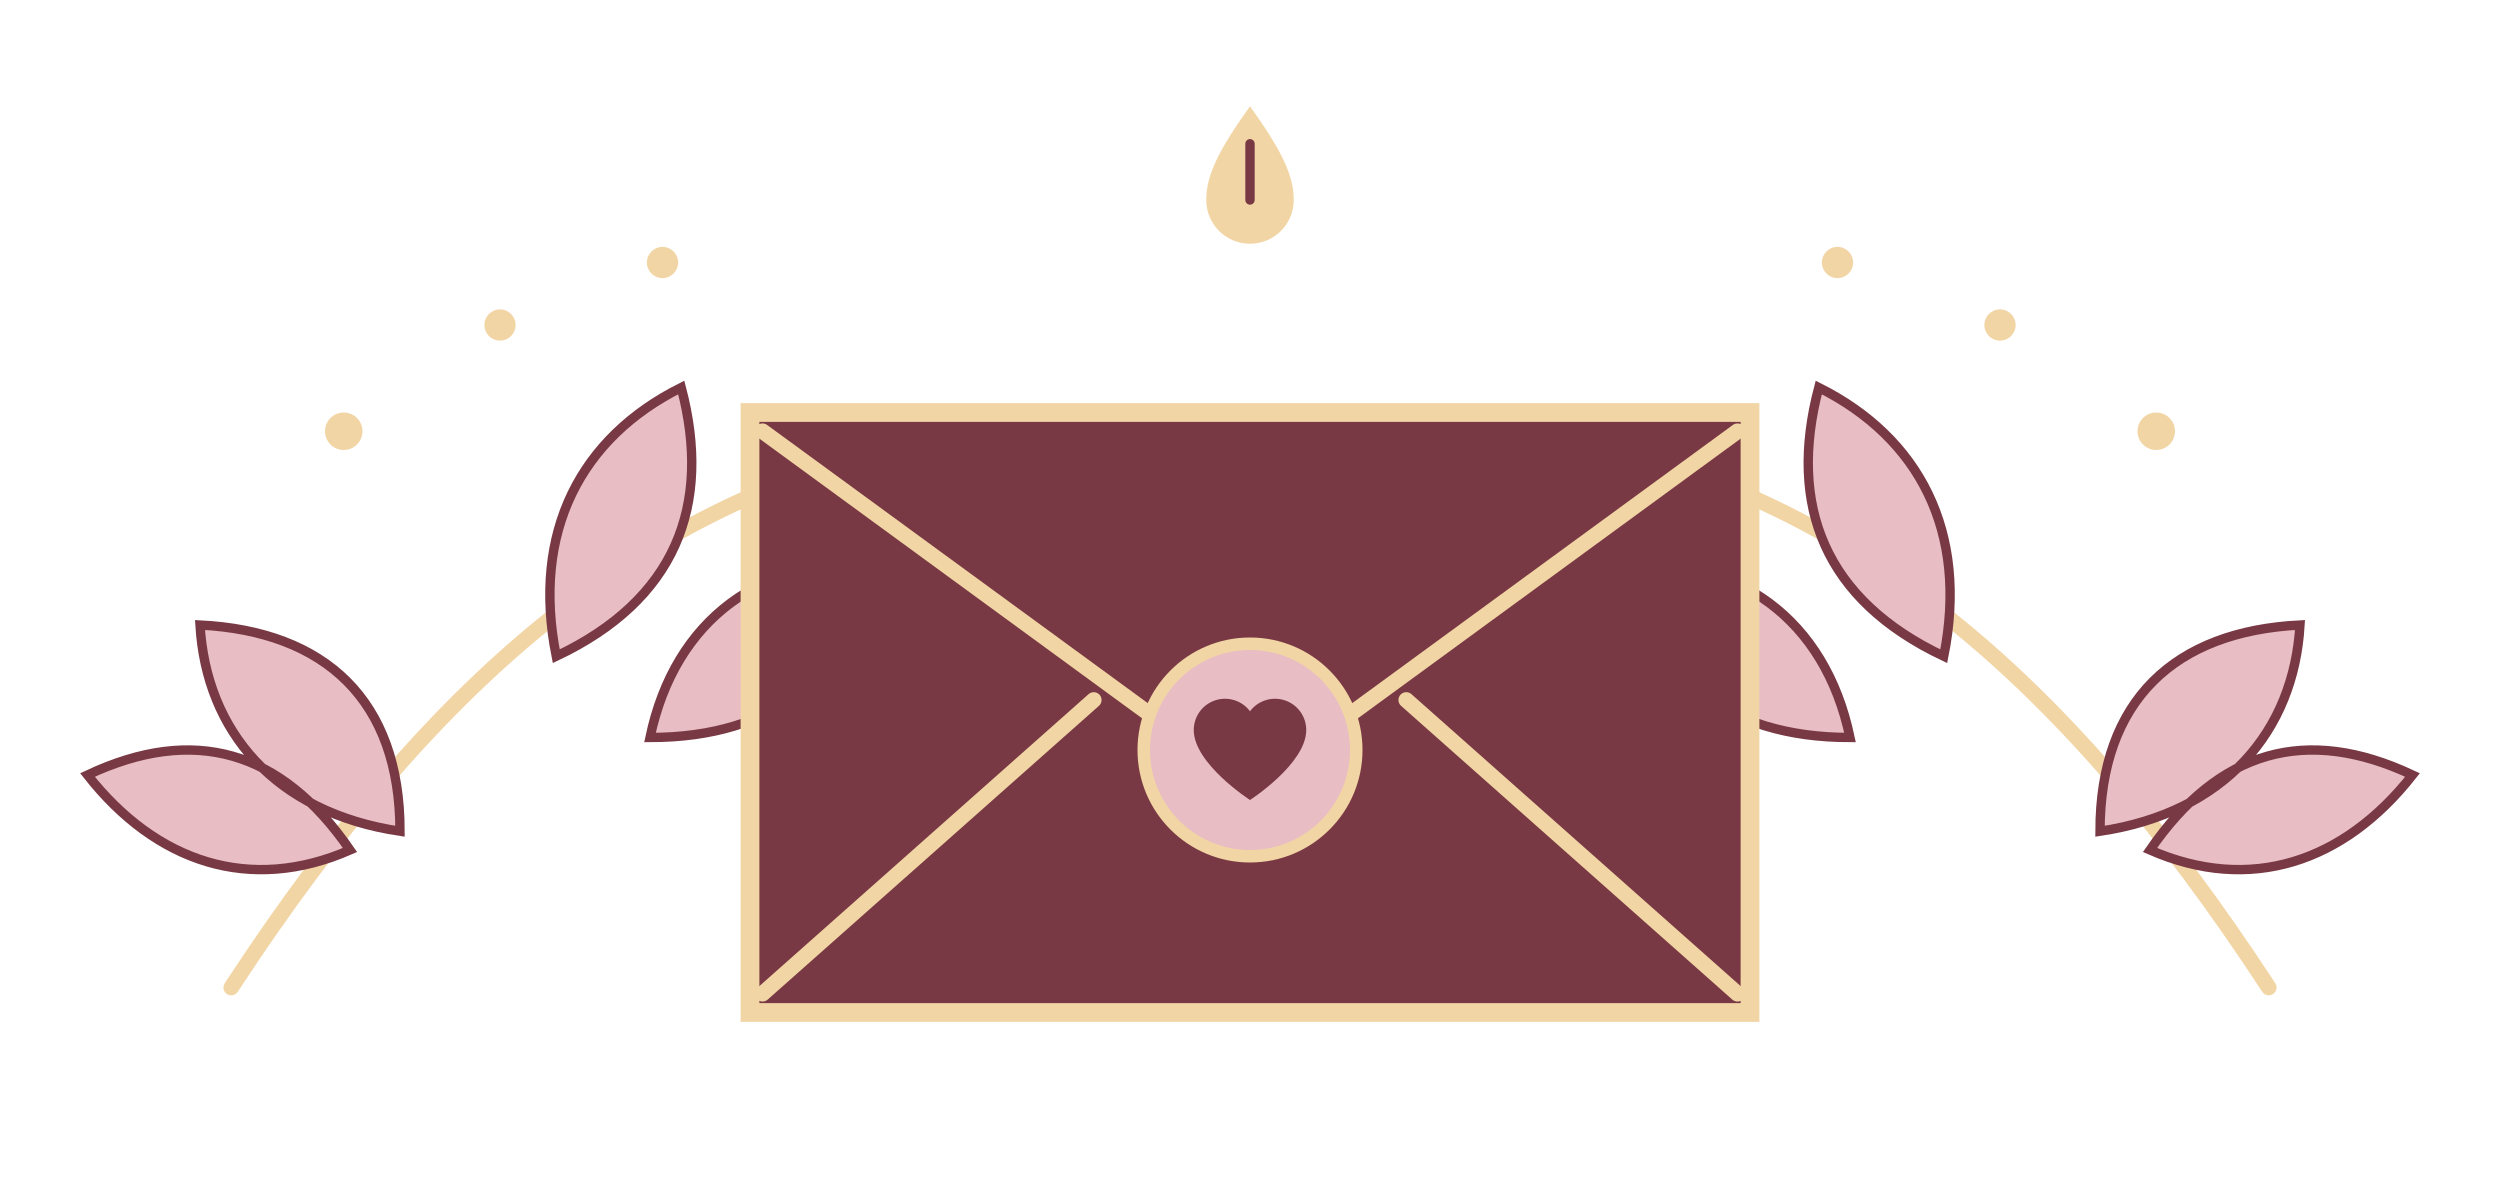
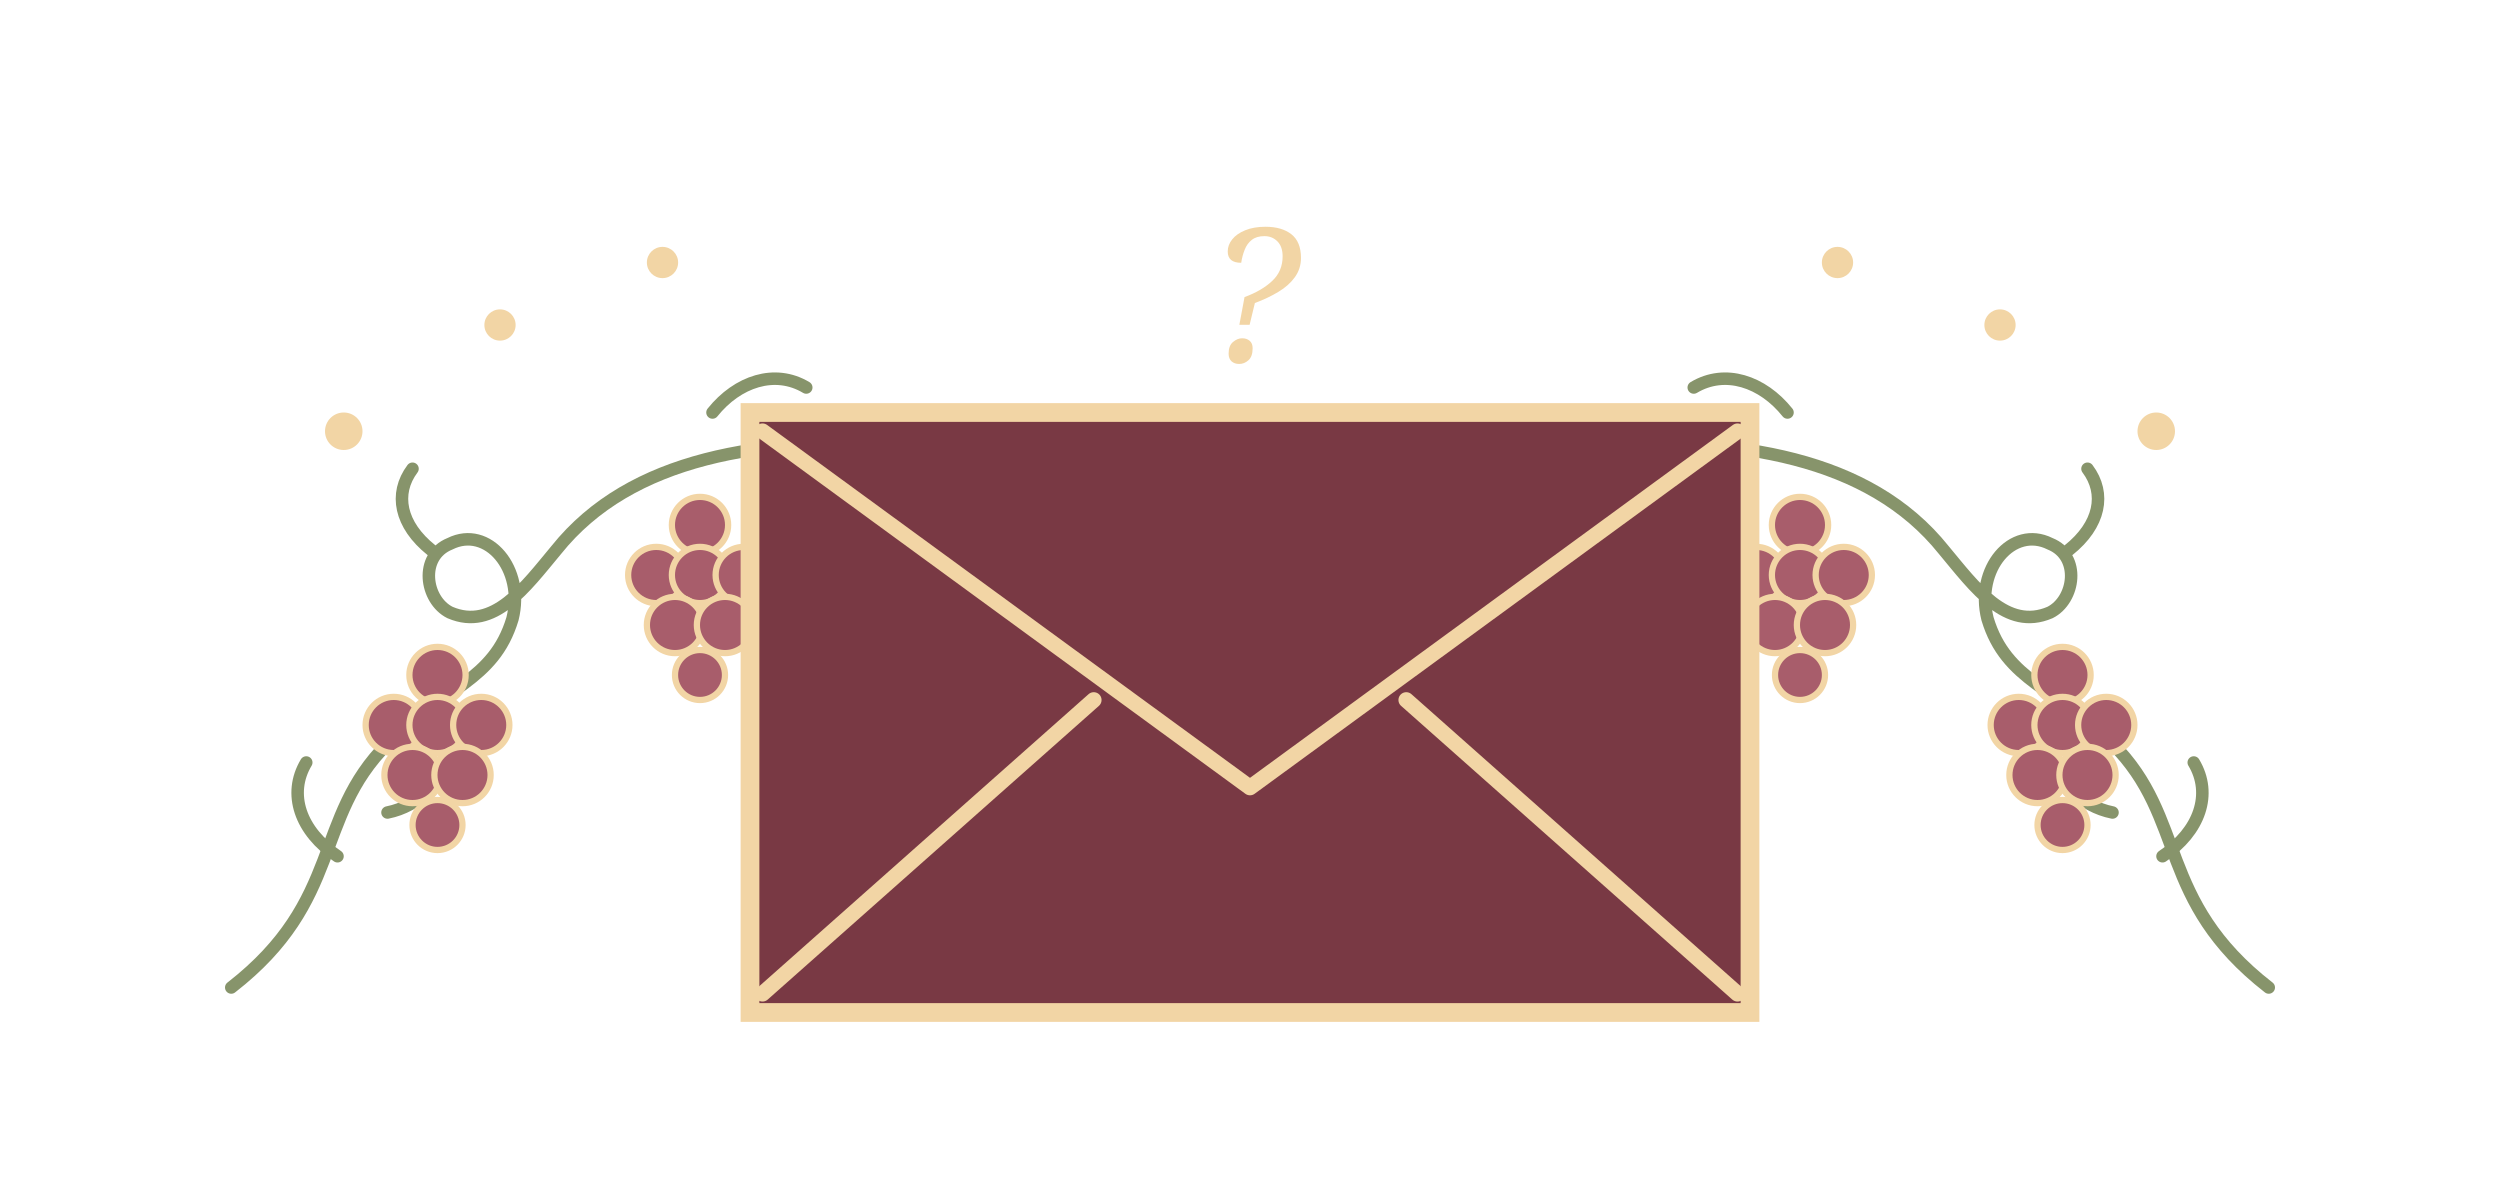
<svg xmlns="http://www.w3.org/2000/svg" viewBox="0 0 400 190" fill="none">
-   <path d="M37 158c34-52 67-77 108-87m218 87c-34-52-67-77-108-87" stroke="#f2d5a5" stroke-width="2.5" stroke-linecap="round" />
-   <g fill="#e8bdc4" stroke="#793944" stroke-width="1.5">
-     <path d="M64 133c-20-3-31-16-32-33 20 1 32 12 32 33Zm25-28c-4-20 4-35 20-43 5 19-1 34-20 43Zm15 13c4-19 18-29 37-28-5 18-17 28-37 28Zm-48 18c-16 7-31 2-42-12 17-8 31-4 42 12Z" />
-     <path d="M336 133c20-3 31-16 32-33-20 1-32 12-32 33Zm-25-28c4-20-4-35-20-43-5 19 1 34 20 43Zm-15 13c-4-19-18-29-37-28 5 18 17 28 37 28Zm48 18c16 7 31 2 42-12-17-8-31-4-42 12Z" />
+   <g stroke="#87946b" stroke-width="2" stroke-linecap="round" stroke-linejoin="round">
+     <path d="M37 158c18-14 13-27 25-39 9-9 17-10 20-20 2-8-4-15-10-12-5 2-4 9 0 11 7 3 12-4 17-10 12-15 33-18 56-17" />
+     <path d="M363 158c-18-14-13-27-25-39-9-9-17-10-20-20-2-8 4-15 10-12 5 2 4 9 0 11-7 3-12-4-17-10-12-15-33-18-56-17" />
+     <path d="M54 137c-6-4-8-10-5-15m13 8c5-1 9-5 10-10m-3-32c-5-4-6-9-3-13m48-9c4-5 10-7 15-4" />
+     <path d="M346 137c6-4 8-10 5-15m-13 8c-5-1-9-5-10-10m3-32c5-4 6-9 3-13m-48-9c-4-5-10-7-15-4" />
+   </g>
+   <g fill="#a85d6b" stroke="#f2d5a5" stroke-width="1">
+     <circle cx="70" cy="108" r="4.5" />
+     <circle cx="63" cy="116" r="4.5" />
+     <circle cx="70" cy="116" r="4.5" />
+     <circle cx="77" cy="116" r="4.5" />
+     <circle cx="66" cy="124" r="4.5" />
+     <circle cx="74" cy="124" r="4.5" />
+     <circle cx="70" cy="132" r="4" />
+     <circle cx="112" cy="84" r="4.5" />
+     <circle cx="105" cy="92" r="4.5" />
+     <circle cx="112" cy="92" r="4.5" />
+     <circle cx="119" cy="92" r="4.5" />
+     <circle cx="108" cy="100" r="4.5" />
+     <circle cx="116" cy="100" r="4.5" />
+     <circle cx="112" cy="108" r="4" />
+     <circle cx="330" cy="108" r="4.5" />
+     <circle cx="323" cy="116" r="4.5" />
+     <circle cx="330" cy="116" r="4.5" />
+     <circle cx="337" cy="116" r="4.5" />
+     <circle cx="326" cy="124" r="4.5" />
+     <circle cx="334" cy="124" r="4.5" />
+     <circle cx="330" cy="132" r="4" />
+     <circle cx="288" cy="84" r="4.5" />
+     <circle cx="281" cy="92" r="4.5" />
+     <circle cx="288" cy="92" r="4.5" />
+     <circle cx="295" cy="92" r="4.5" />
+     <circle cx="284" cy="100" r="4.5" />
+     <circle cx="292" cy="100" r="4.5" />
+     <circle cx="288" cy="108" r="4" />
+     <circle cx="200" cy="108" r="4" />
+     <circle cx="194" cy="115" r="4" />
+     <circle cx="206" cy="115" r="4" />
+     <circle cx="191" cy="122" r="4" />
+     <circle cx="200" cy="122" r="4" />
+     <circle cx="209" cy="122" r="4" />
+     <circle cx="196" cy="129" r="4" />
+     <circle cx="204" cy="129" r="4" />
+     <circle cx="200" cy="136" r="3.5" />
  </g>
  <g fill="#f2d5a5">
    <circle cx="55" cy="69" r="3" />
    <circle cx="80" cy="52" r="2.5" />
    <circle cx="106" cy="42" r="2.5" />
    <circle cx="345" cy="69" r="3" />
    <circle cx="320" cy="52" r="2.5" />
    <circle cx="294" cy="42" r="2.5" />
  </g>
  <path d="M120 66h160v96H120z" fill="#793944" stroke="#f2d5a5" stroke-width="3" />
  <path d="m122 69 78 57 78-57M122 159l53-47m103 47-53-47" stroke="#f2d5a5" stroke-width="2.5" stroke-linecap="round" stroke-linejoin="round" />
-   <circle cx="200" cy="120" r="17" fill="#e8bdc4" stroke="#f2d5a5" stroke-width="2" />
-   <path d="M200 128s-9-5.8-9-11.2a5 5 0 0 1 9-3 5 5 0 0 1 9 3c0 5.4-9 11.2-9 11.2Z" fill="#793944" />
-   <path d="M200 17c5 7 7 11 7 15a7 7 0 0 1-14 0c0-4 2-8 7-15Z" fill="#f2d5a5" />
-   <path d="M200 23v9" stroke="#793944" stroke-width="1.5" stroke-linecap="round" />
+   <text x="200" y="58" fill="#f2d5a5" font-family="Georgia, serif" font-size="30" font-style="italic" text-anchor="middle">?</text>
</svg>
